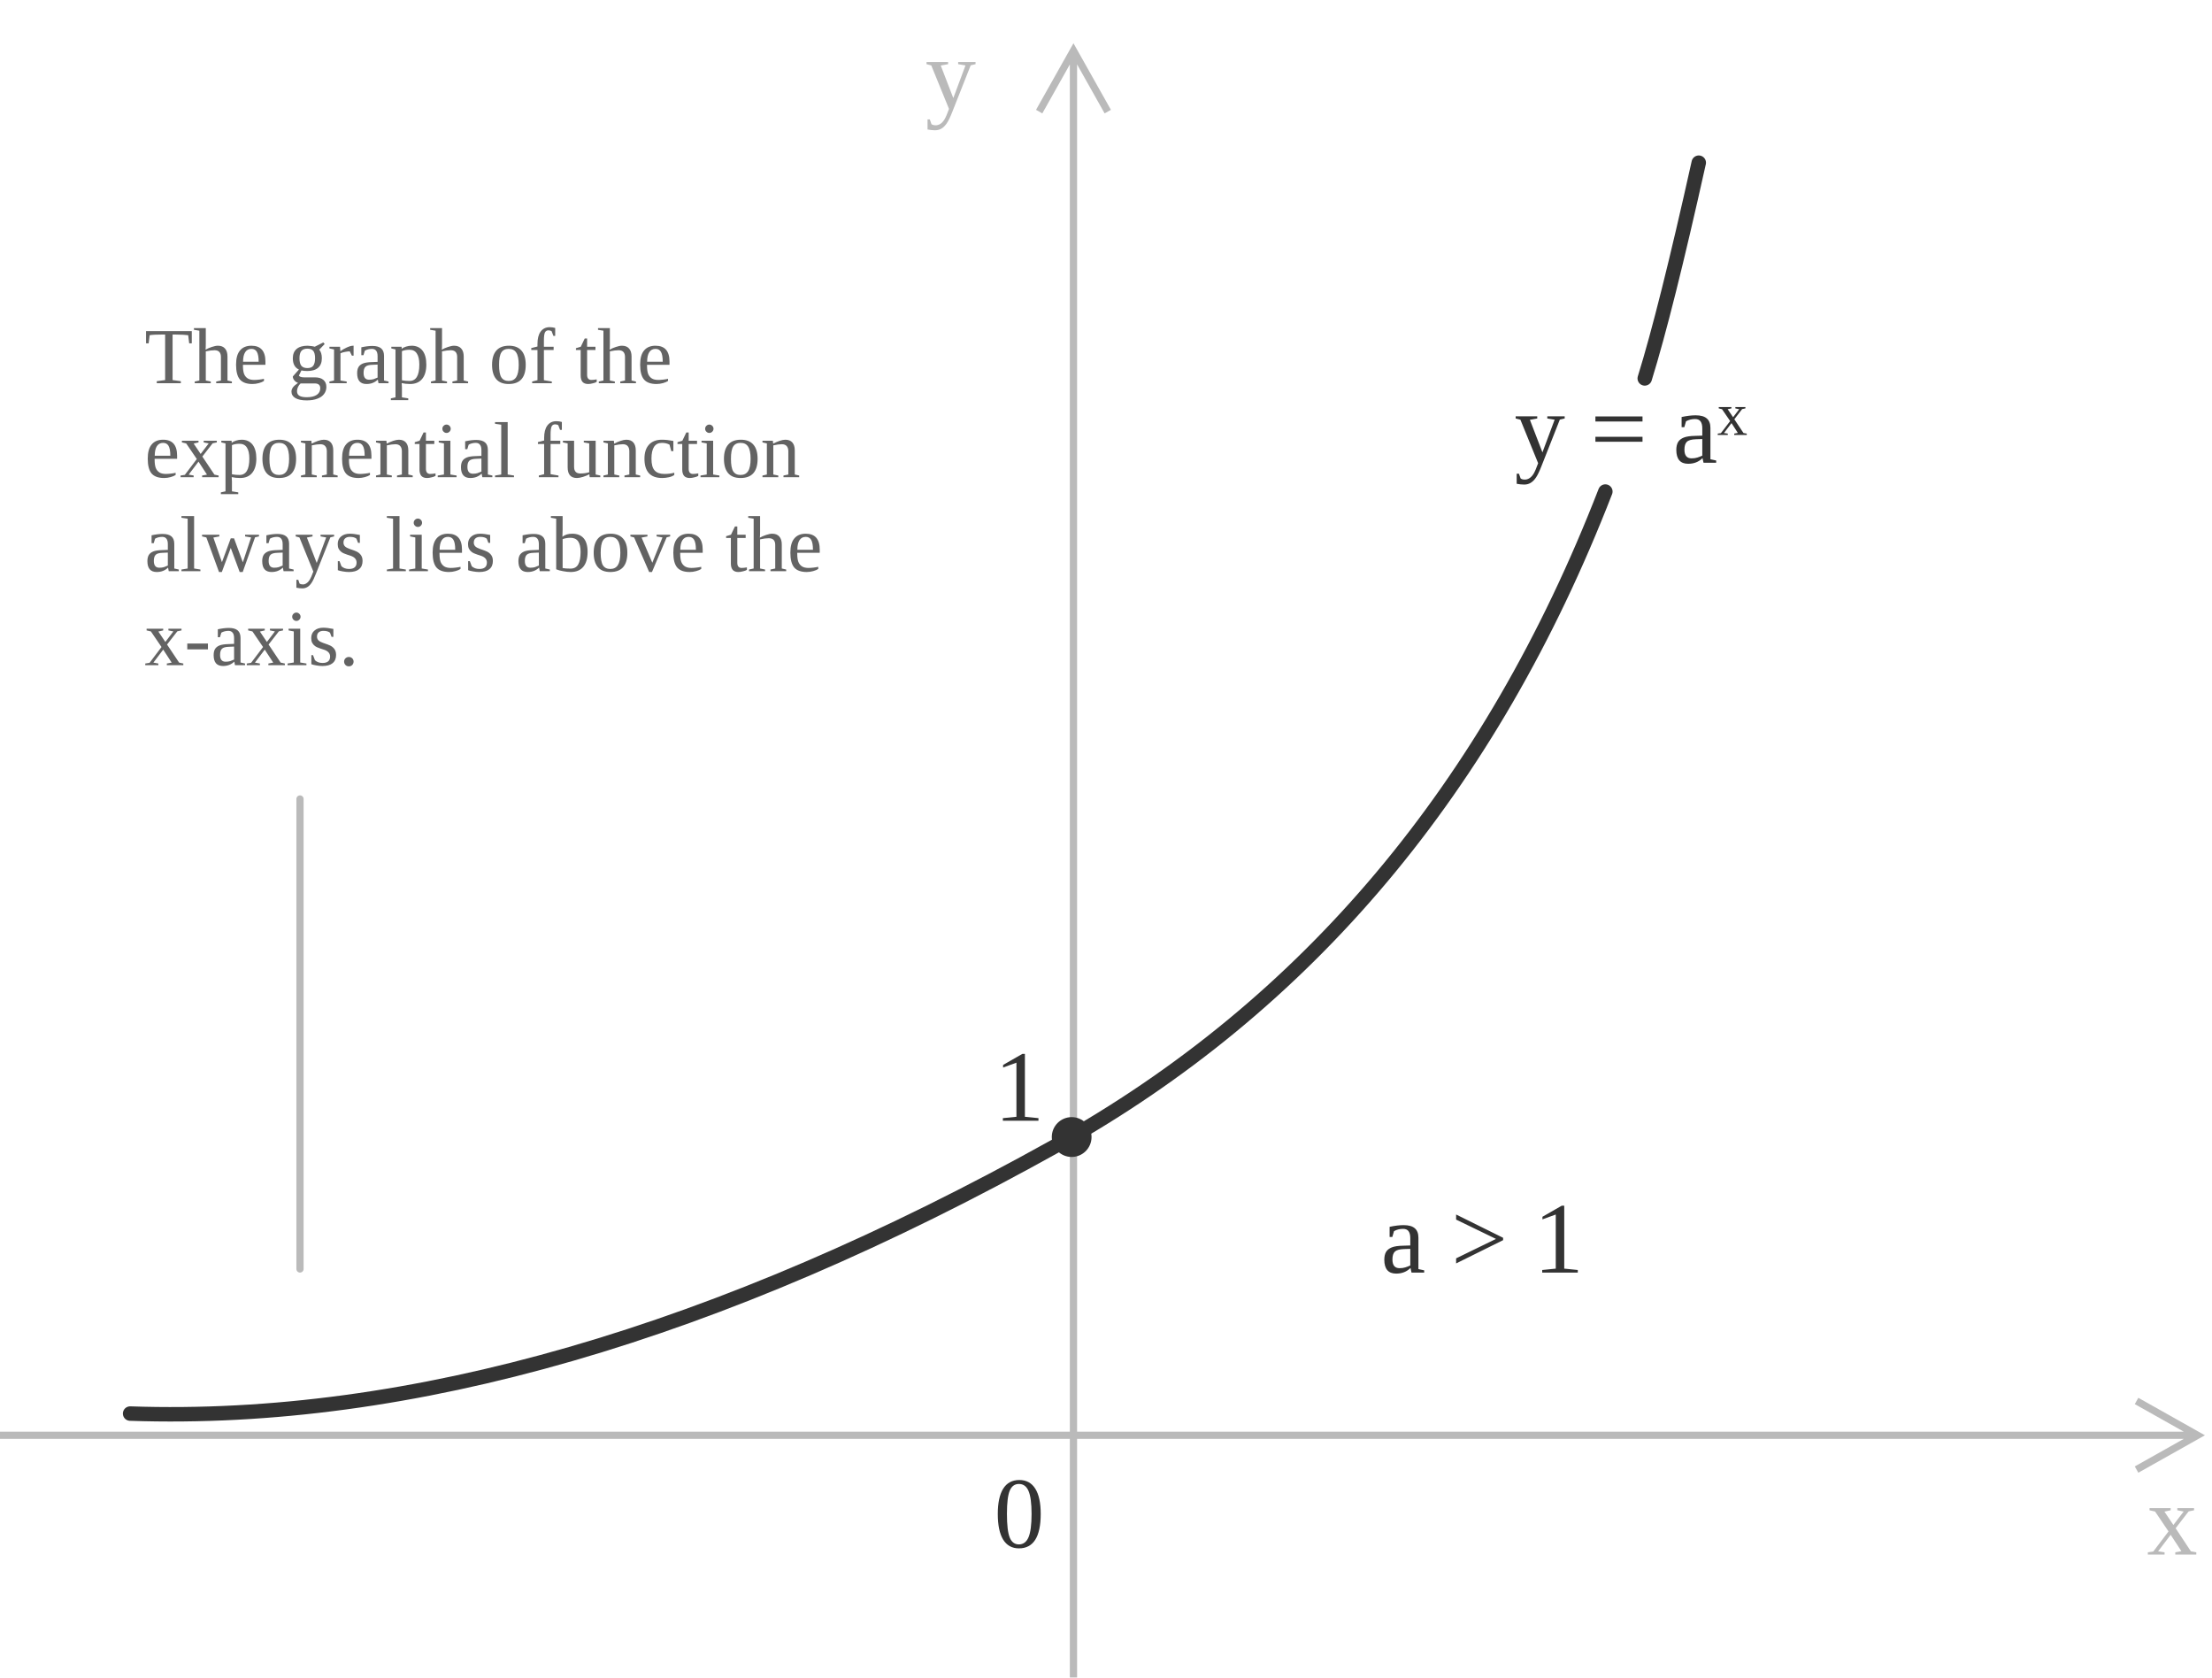
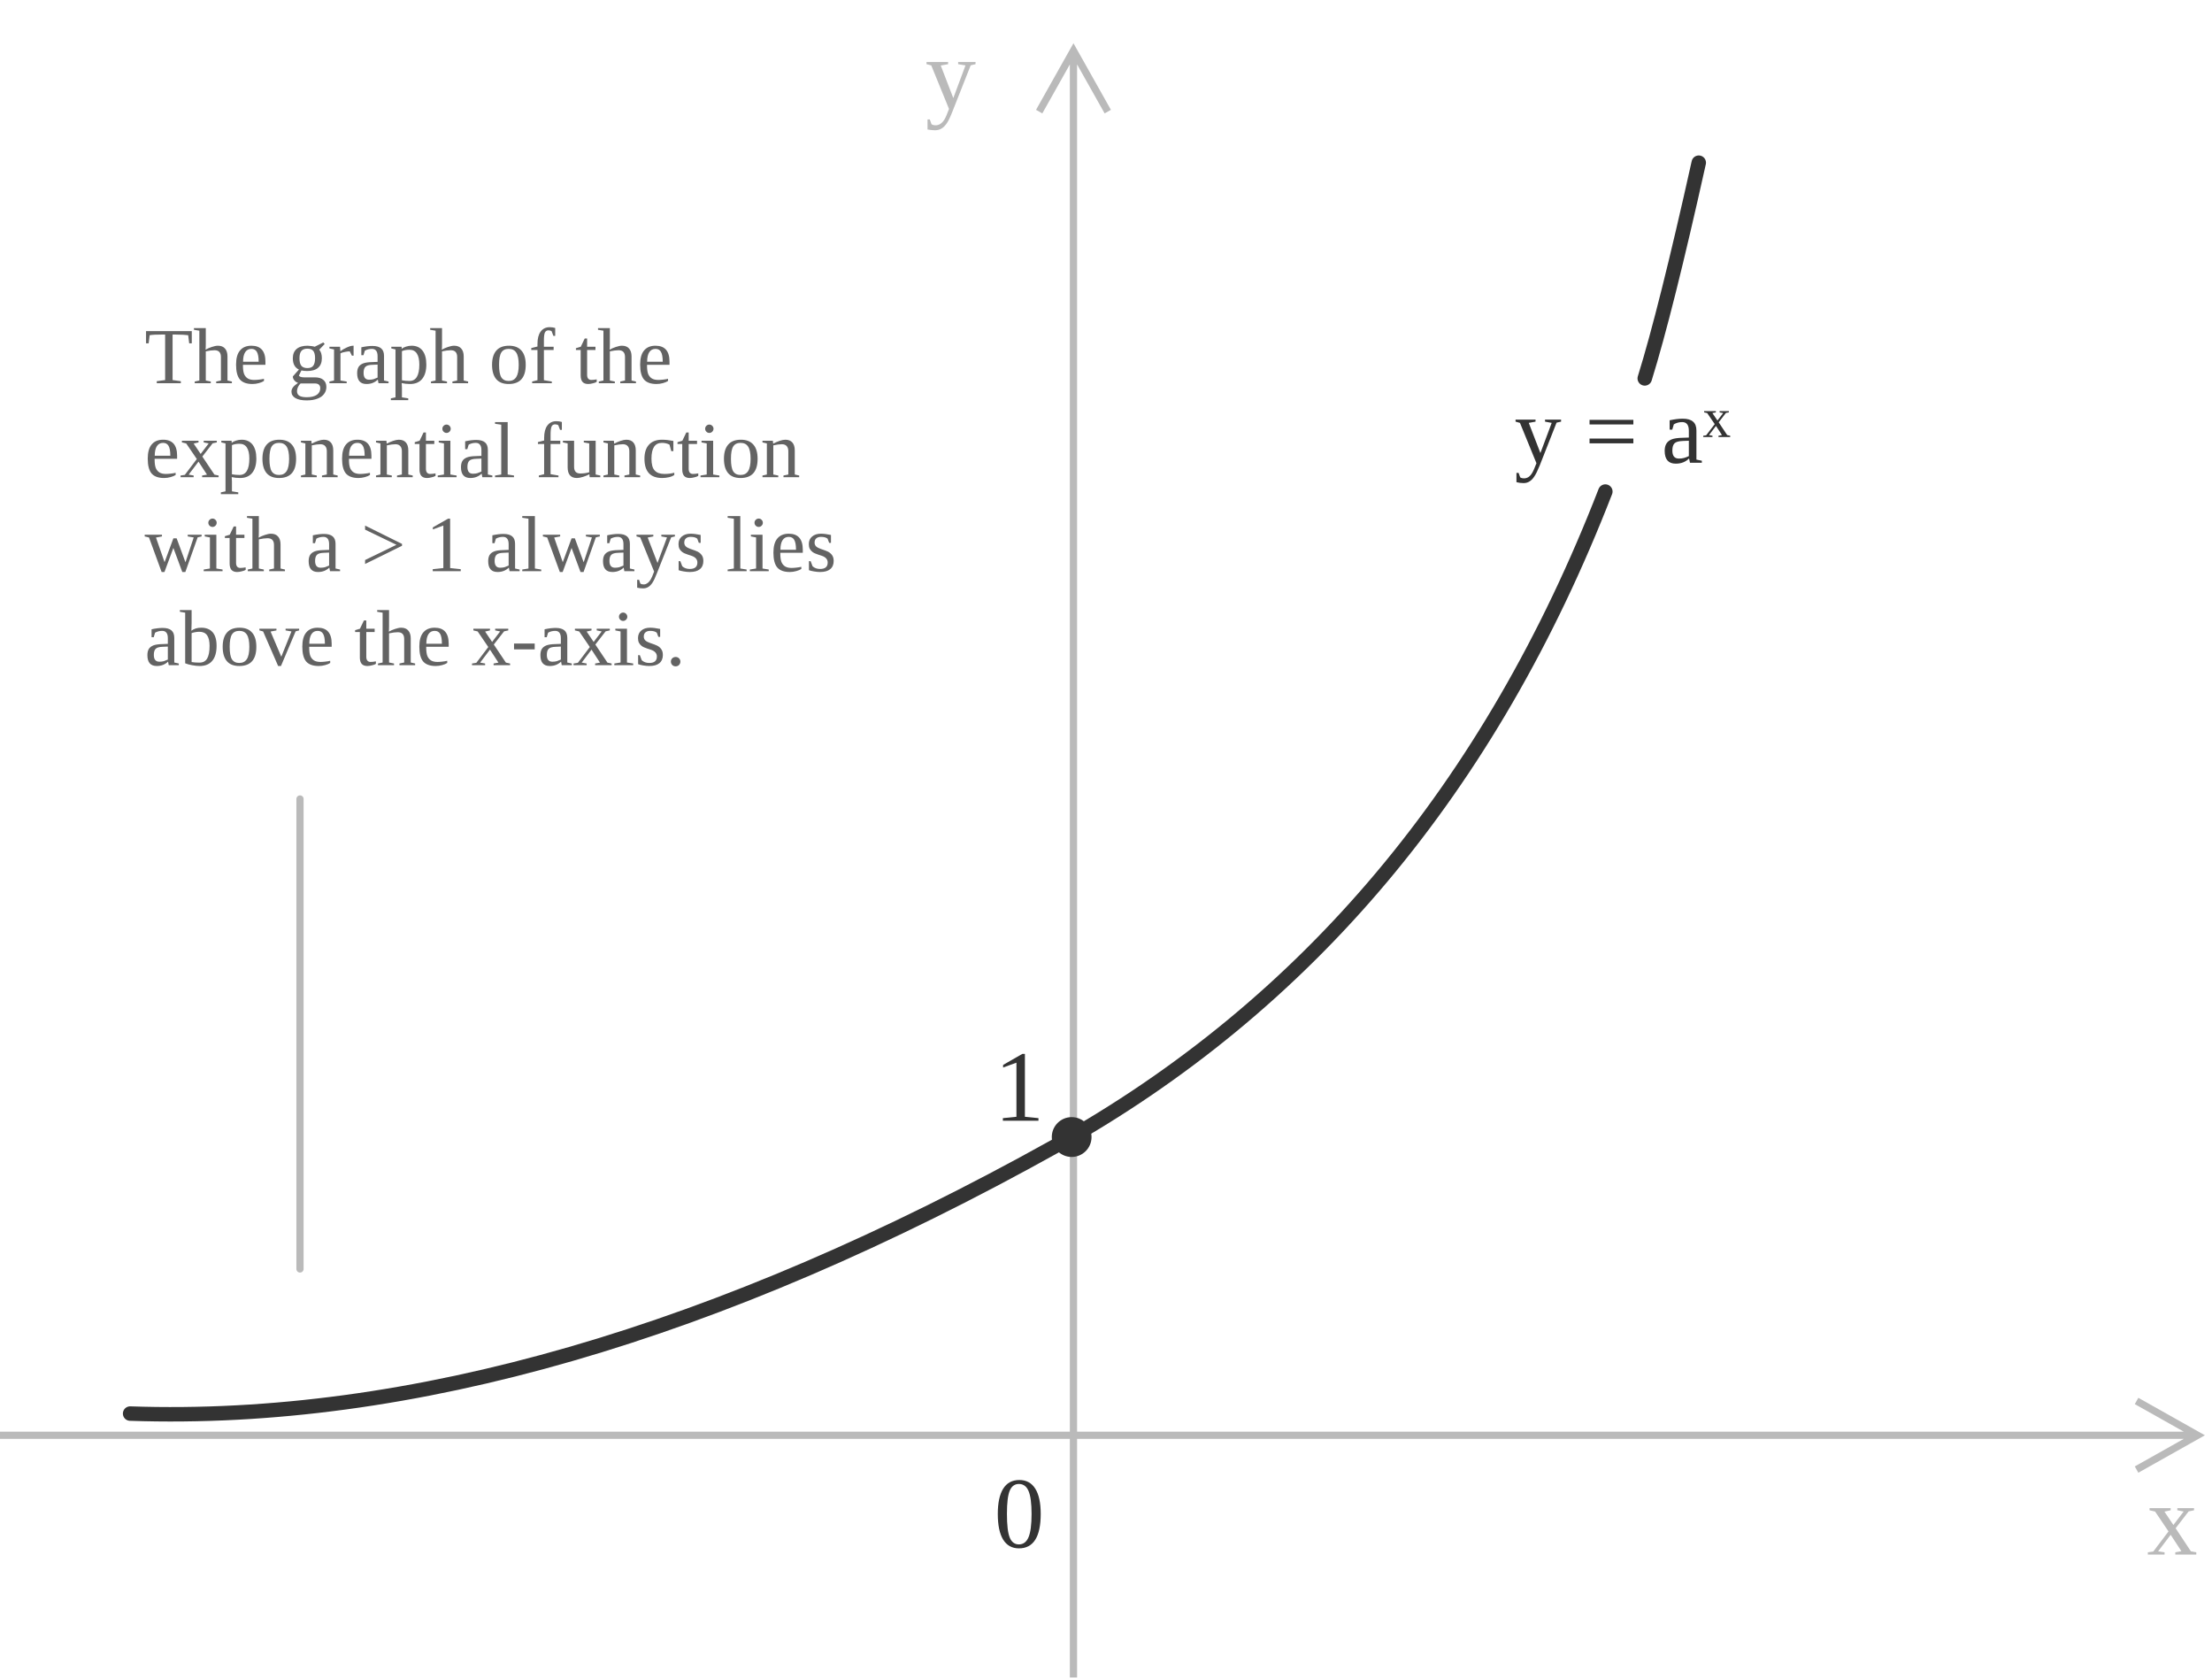
<svg xmlns="http://www.w3.org/2000/svg" width="306px" height="232px" viewBox="0 0 306 232" version="1.1">
  <g stroke="none" stroke-width="1" fill="none" fill-rule="evenodd">
    <g transform="translate(0.5, 0)">
      <path d="M148,5.98 L148.436,6.755 L152.936,14.755 L153.181,15.191 L152.309,15.681 L152.064,15.245 L148.499,8.906 L148.5,232 L147.5,232 L147.499,8.91 L143.936,15.245 L143.691,15.681 L142.819,15.191 L143.064,14.755 L147.564,6.755 L148,5.98 Z" fill="#BABABA" fill-rule="nonzero" />
      <path d="M295.309,193.319 L295.745,193.564 L303.745,198.064 L304.52,198.5 L303.745,198.936 L295.745,203.436 L295.309,203.681 L294.819,202.809 L295.255,202.564 L301.591,199 L-0.5,199 L-0.5,198 L301.591,198 L295.255,194.436 L294.819,194.191 L295.309,193.319 Z" fill="#BABABA" fill-rule="nonzero" />
      <text font-size="11" font-weight="normal" line-spacing="13" fill="#636363">
        <tspan x="19.5" y="53">The graph of the </tspan>
        <tspan x="19.5" y="66">exponential function </tspan>
-         <tspan x="19.5" y="79">always lies above the </tspan>
-         <tspan x="19.5" y="92">x-axis.</tspan>
+         <tspan x="19.5" y="79">with a &gt; 1 always lies </tspan>
+         <tspan x="19.5" y="92">above the  x-axis.</tspan>
      </text>
      <line x1="41" y1="110.5" x2="41" y2="175.5" stroke="#BABABA" stroke-linecap="round" />
      <text font-size="14" font-weight="normal" fill="#BABABA">
        <tspan x="127.5" y="15">y</tspan>
      </text>
      <text font-size="14" font-weight="normal" fill="#BABABA">
        <tspan x="296.5" y="215">x</tspan>
      </text>
      <path d="M17.5,195.5 C56.167,196.833 98.833,184.5 145.5,158.5 C180.328,139.096 205.687,108.924 221.577,67.983 M227.028,52.335 C228.984,46.041 231.475,36.096 234.5,22.5" stroke="#333333" stroke-width="2" stroke-linecap="round" />
-       <text font-size="14" font-weight="normal" fill="#333333">
+       <text font-size="13" font-weight="normal" fill="#333333">
        <tspan x="209" y="64">y = aˣ</tspan>
      </text>
      <text font-size="14" font-weight="normal" fill="#333333">
        <tspan x="137" y="155">1</tspan>
      </text>
      <text font-size="14" font-weight="normal" fill="#333333">
        <tspan x="137" y="214">0</tspan>
      </text>
      <ellipse fill="#333333" cx="147.75" cy="157.255" rx="2.75" ry="2.755" />
-       <text font-size="14" font-weight="normal" fill="#333333">
-         <tspan x="190.5" y="176">a &gt; 1</tspan>
-       </text>
    </g>
  </g>
</svg>
